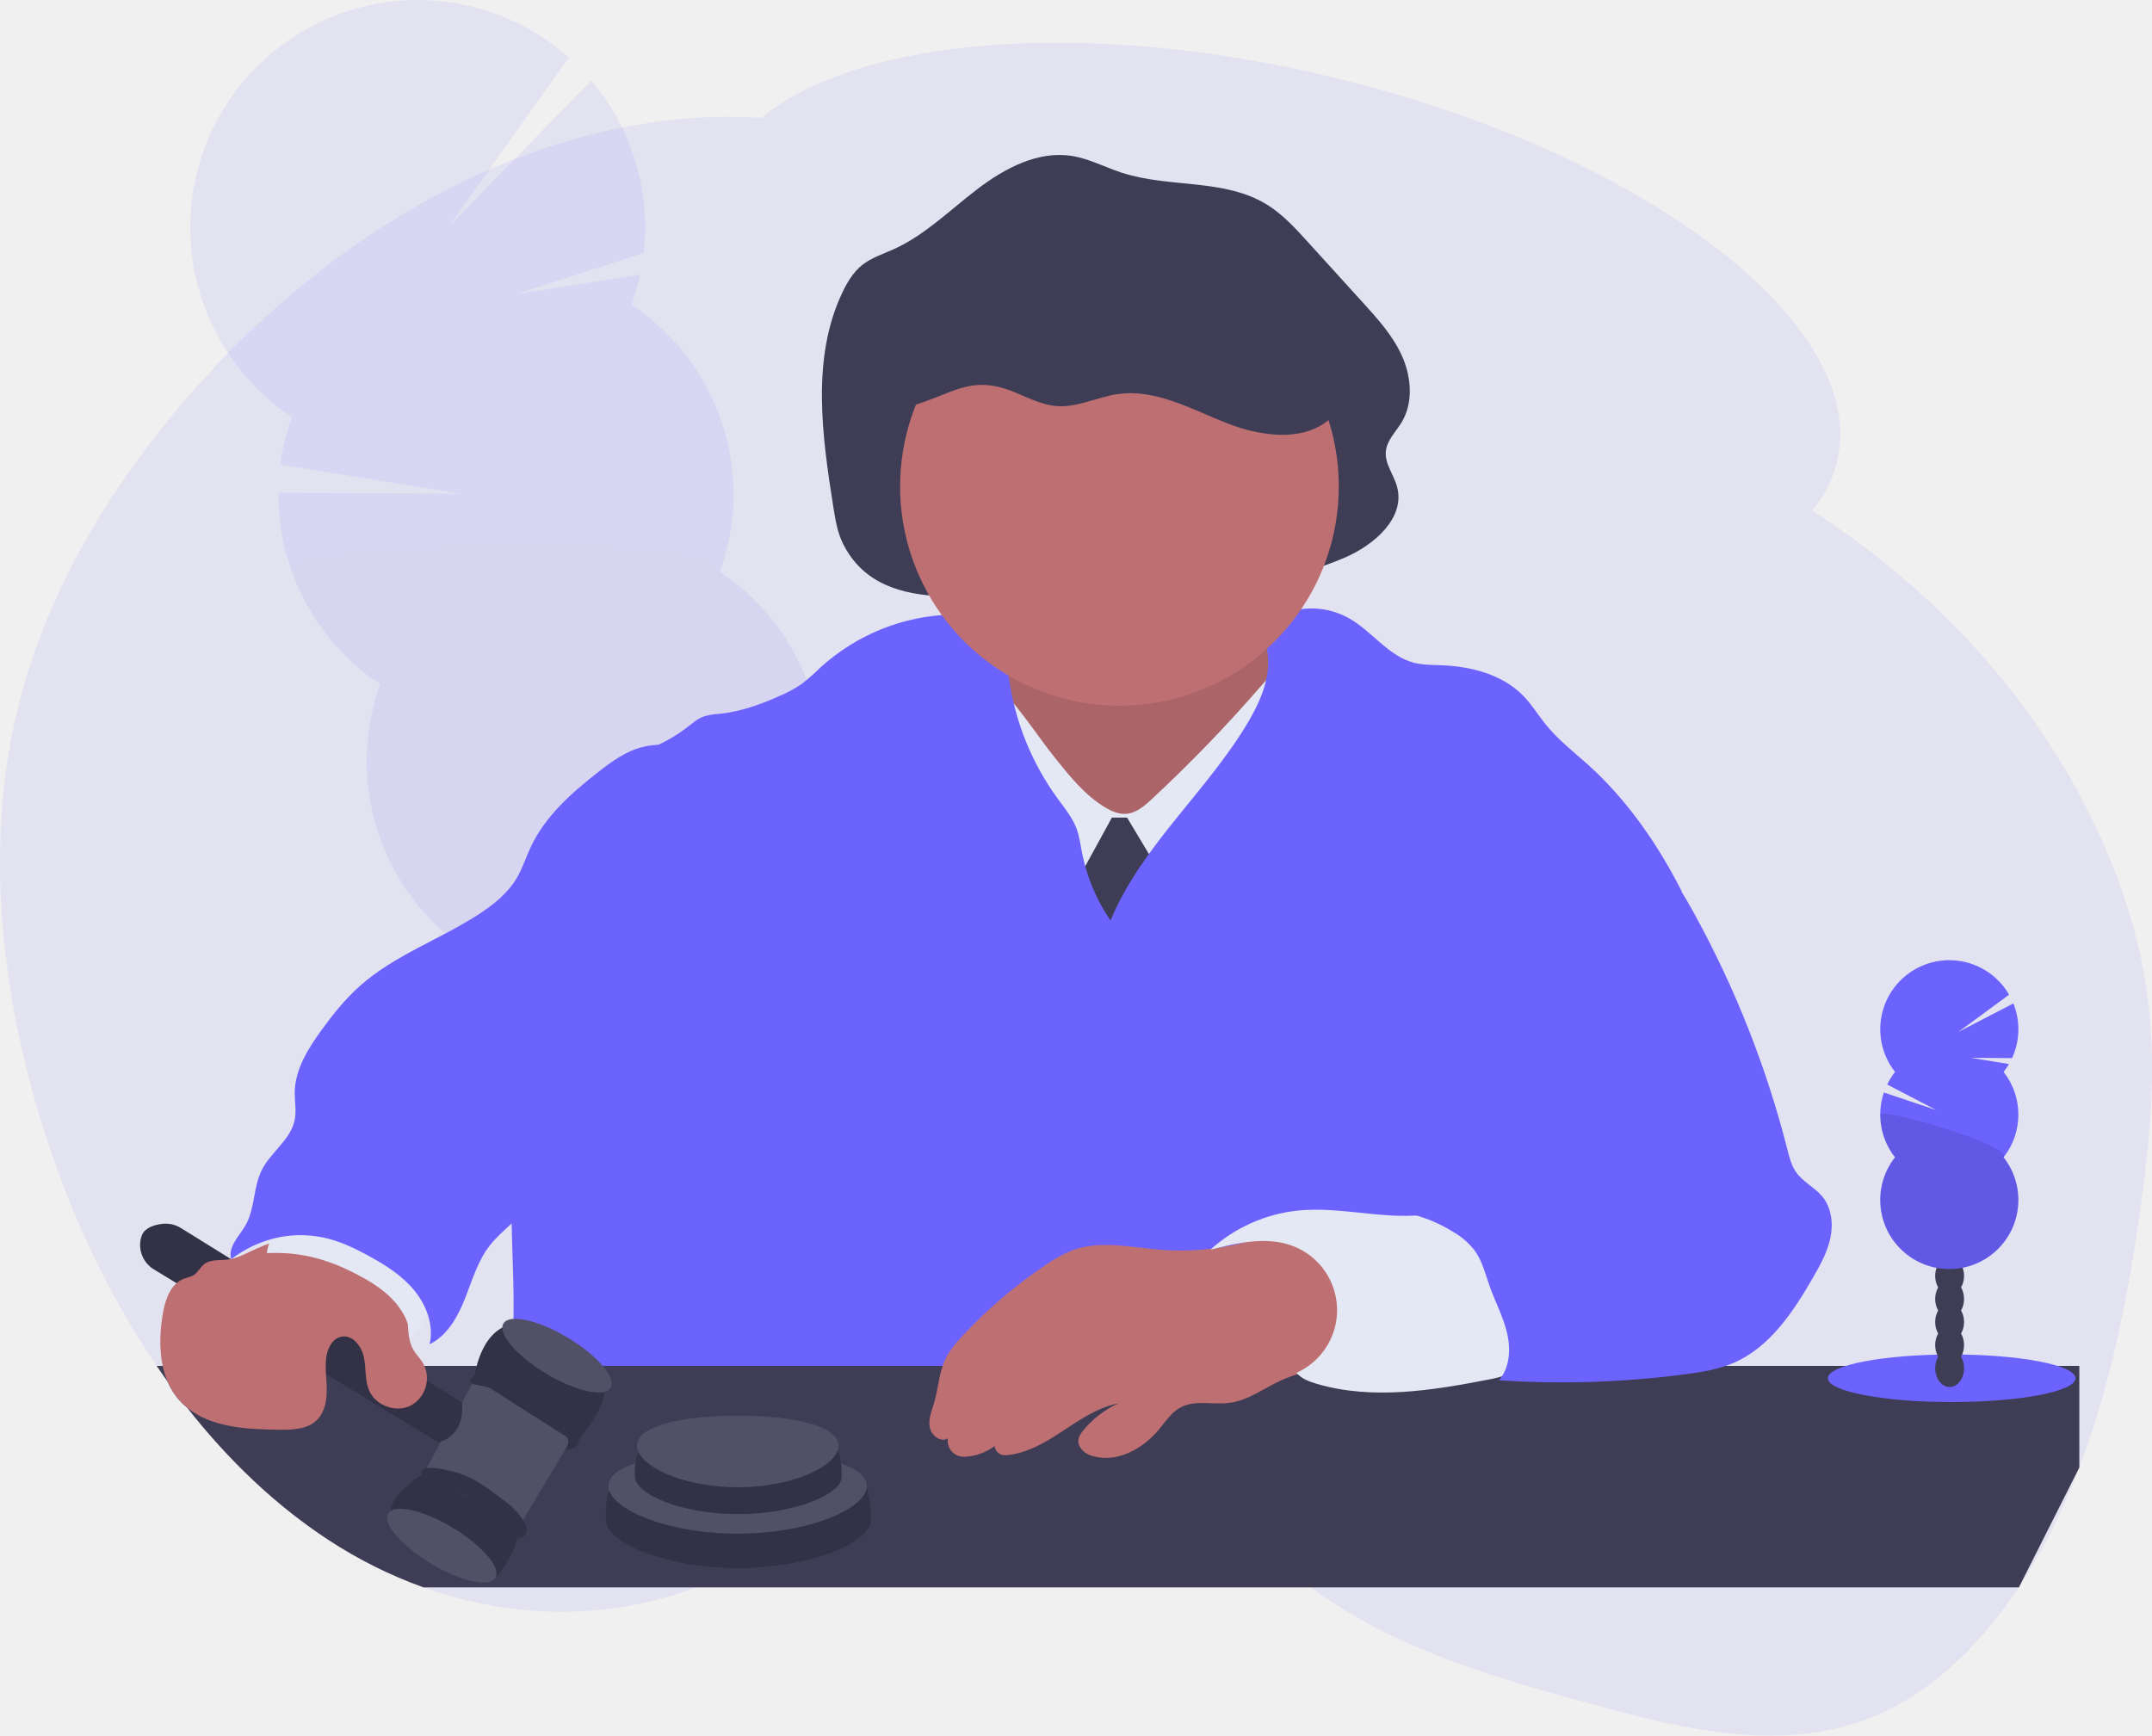
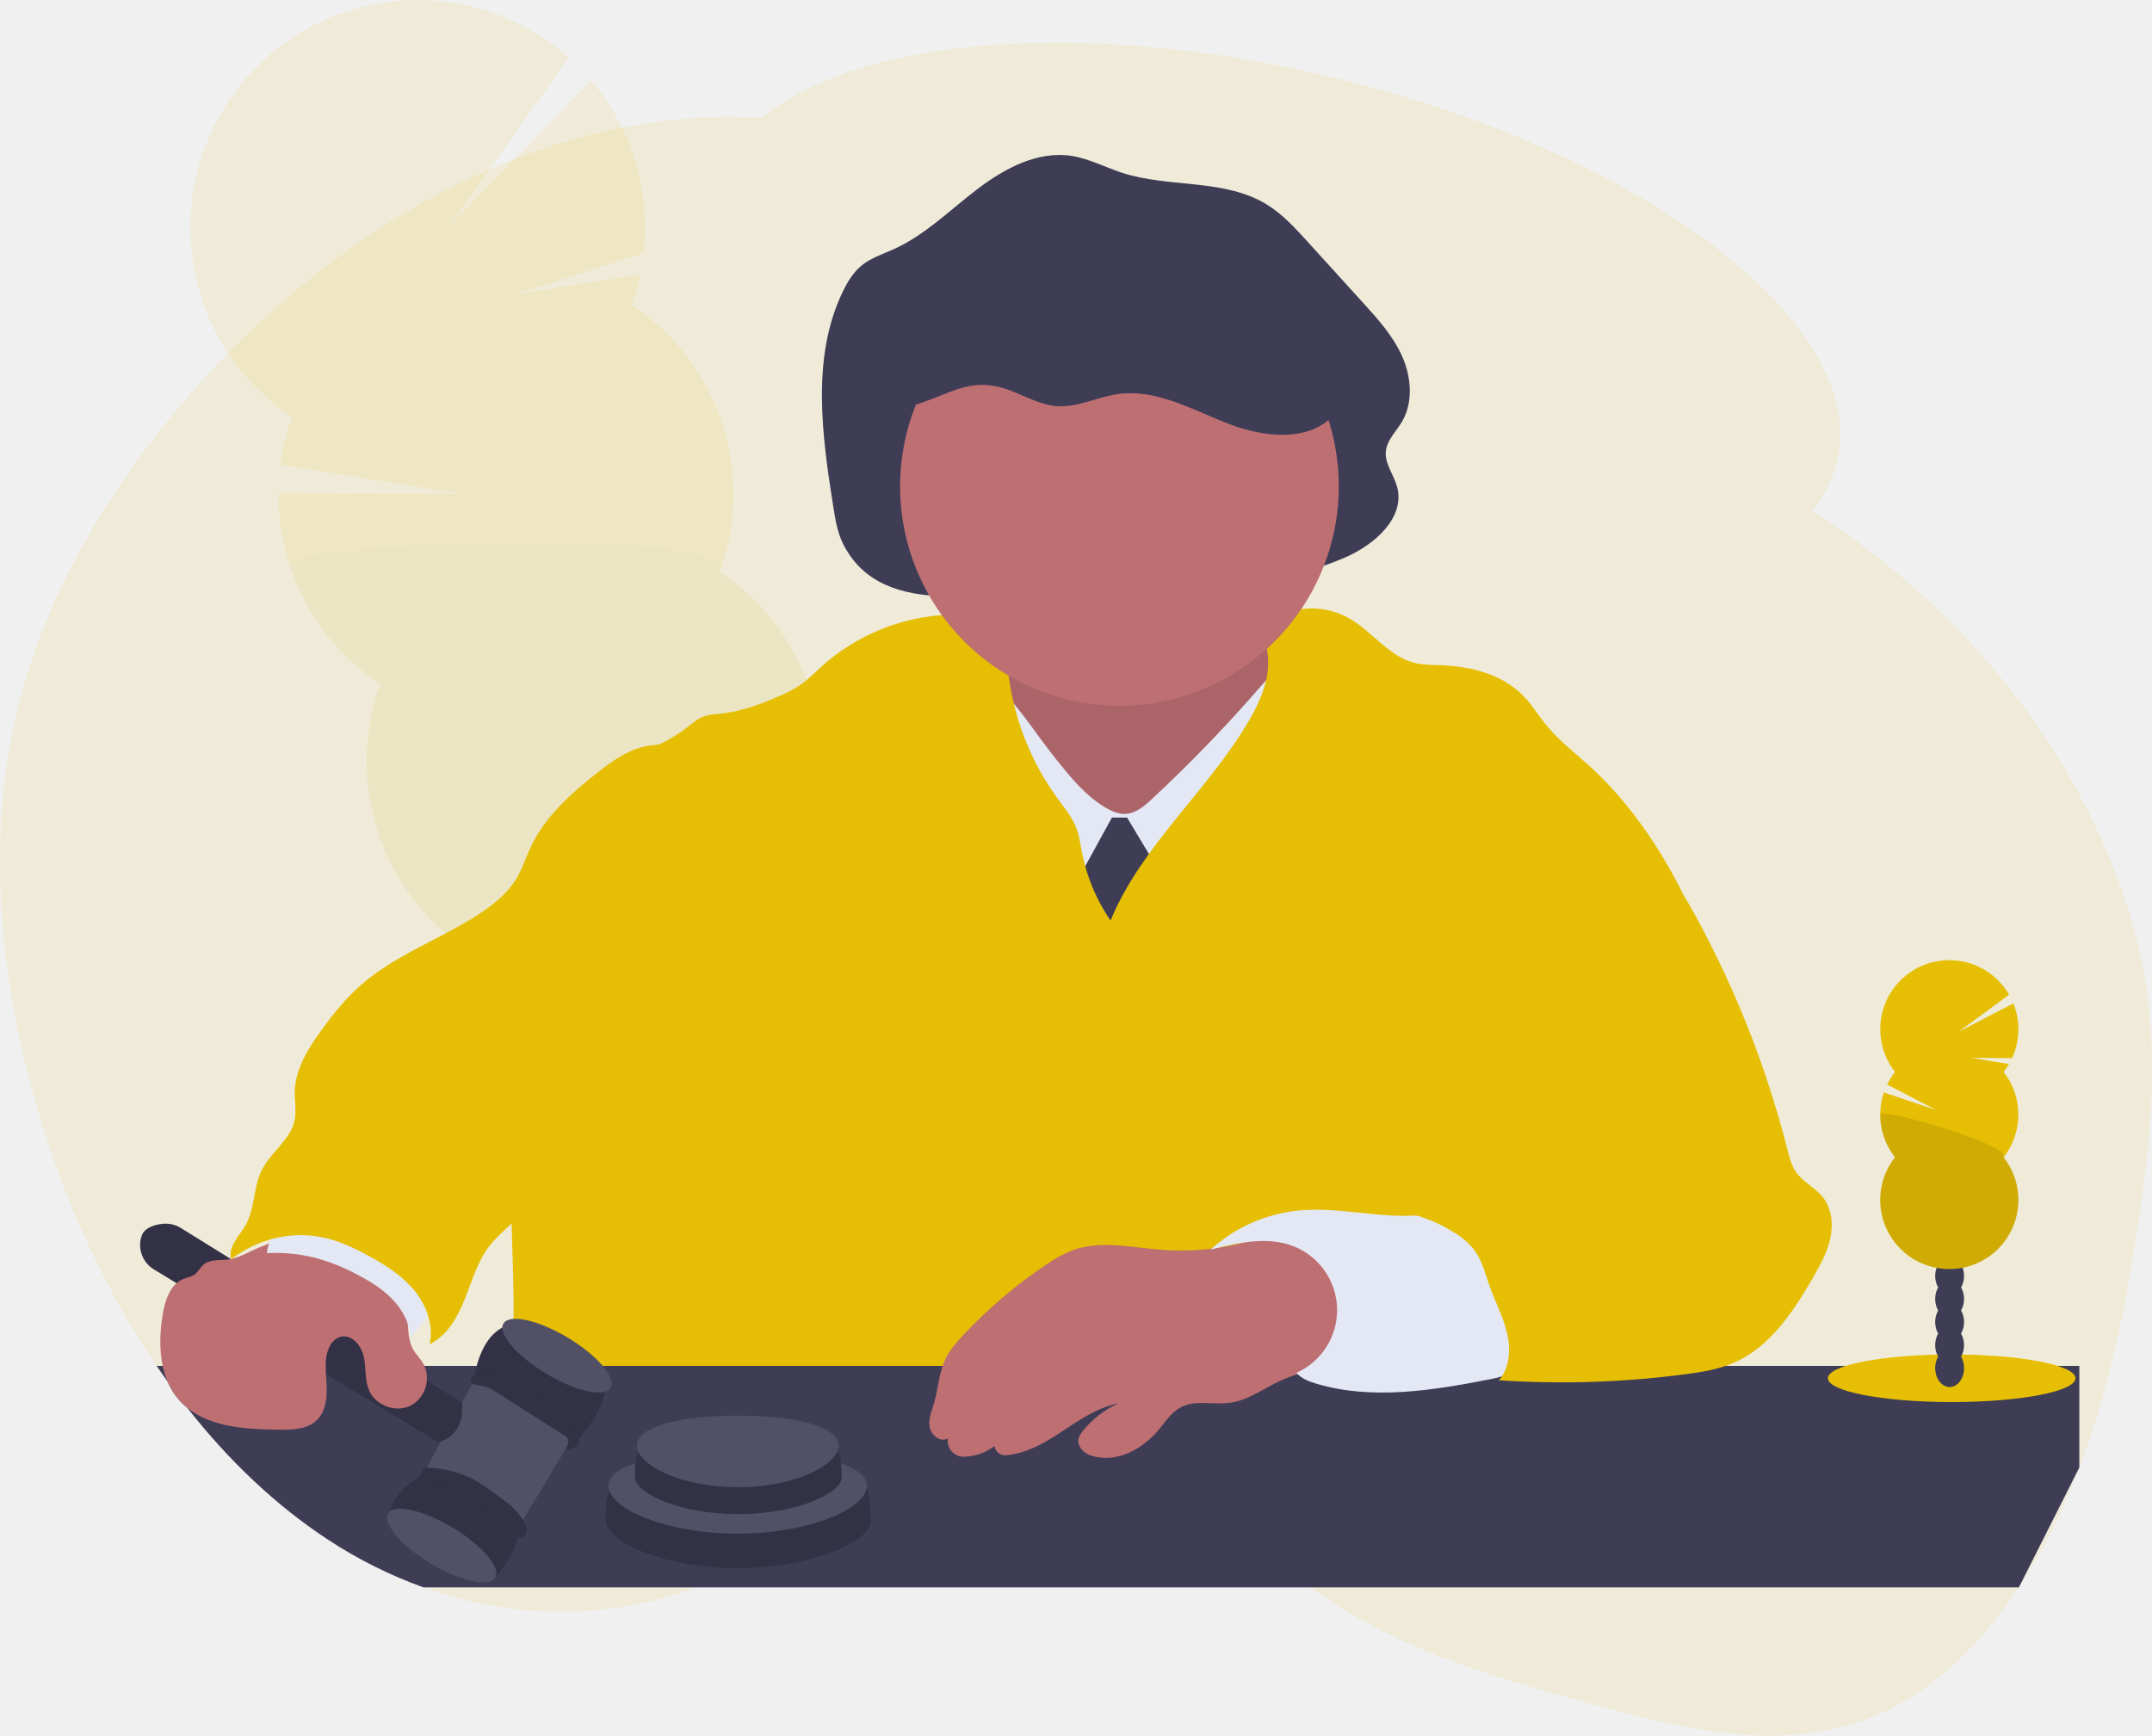
<svg xmlns="http://www.w3.org/2000/svg" id="e0a33aad-c872-4ad1-abfb-8ea983006965" data-name="Layer 1" width="990.93" height="799.33" viewBox="0 0 990.93 799.33">
-   <path d="M1094,514.11c-3.55-31.86-13.88-62-27.35-88.93-30.4-60.85-76.47-106.25-126.27-138.77-.48-.32-1-.62-1.45-.93A55.72,55.72,0,0,0,950.42,263c15.32-62.77-88-141.89-230.7-176.7C605.2,58.4,500.1,67.48,455.12,104.6,350.2,98,240.74,162.56,168,262c-26,35.59-48,77.63-57.65,125.16-11.74,57.56-4.72,119.51,11.75,175.06,12.69,42.78,31.23,82.86,54.54,117.19q2.49,3.66,5.05,7.24,4.41,6.17,9,12c19.2,24.45,41.06,45.21,65.1,60.92a208.26,208.26,0,0,0,43.69,21.8c41,14.68,85,15.29,125.52,0a175.76,175.76,0,0,0,19.84-8.91q5.34-2.79,10.56-6c6.71-4.12,13.3-8.72,19.84-13.5,9.07-6.64,18-13.64,27.11-20.18l.78-.57c10.7-7.68,21.53-14.71,32.82-19.77a90.34,90.34,0,0,1,23.66-7.17,83.47,83.47,0,0,1,36.13,2.81c2.22.64,4.44,1.37,6.64,2.17a142.32,142.32,0,0,1,20.72,9.61c28.84,16,56.44,41.51,84.76,61.51,4,2.86,8.11,5.61,12.19,8.2,36.13,22.93,75.87,34.11,115.19,44.95,44.58,12.3,91.76,24.24,134.89,5.09,25-11.09,46.65-32.12,64-58.24a258.6,258.6,0,0,0,19.94-36.19q4.23-9.33,7.91-19c14.26-37.5,22.55-78.7,28.27-120C1094.49,575.78,1097.37,544.65,1094,514.11Z" transform="translate(-104.53 -50.34)" fill="#6c63ff" opacity="0.1" />
+   <path d="M1094,514.11c-3.55-31.86-13.88-62-27.35-88.93-30.4-60.85-76.47-106.25-126.27-138.77-.48-.32-1-.62-1.45-.93A55.72,55.72,0,0,0,950.42,263c15.32-62.77-88-141.89-230.7-176.7C605.2,58.4,500.1,67.48,455.12,104.6,350.2,98,240.74,162.56,168,262c-26,35.59-48,77.63-57.65,125.16-11.74,57.56-4.72,119.51,11.75,175.06,12.69,42.78,31.23,82.86,54.54,117.19q2.49,3.66,5.05,7.24,4.41,6.17,9,12c19.2,24.45,41.06,45.21,65.1,60.92a208.26,208.26,0,0,0,43.69,21.8c41,14.68,85,15.29,125.52,0a175.76,175.76,0,0,0,19.84-8.91q5.34-2.79,10.56-6c6.71-4.12,13.3-8.72,19.84-13.5,9.07-6.64,18-13.64,27.11-20.18l.78-.57c10.7-7.68,21.53-14.71,32.82-19.77a90.34,90.34,0,0,1,23.66-7.17,83.47,83.47,0,0,1,36.13,2.81c2.22.64,4.44,1.37,6.64,2.17a142.32,142.32,0,0,1,20.72,9.61c28.84,16,56.44,41.51,84.76,61.51,4,2.86,8.11,5.61,12.19,8.2,36.13,22.93,75.87,34.11,115.19,44.95,44.58,12.3,91.76,24.24,134.89,5.09,25-11.09,46.65-32.12,64-58.24a258.6,258.6,0,0,0,19.94-36.19q4.23-9.33,7.91-19c14.26-37.5,22.55-78.7,28.27-120C1094.49,575.78,1097.37,544.65,1094,514.11Z" transform="translate(-104.53 -50.34)" fill="#e6be03" opacity="0.1" />
  <g opacity="0.1">
    <path d="M415.91,583.52c.31.89.63,1.75,1,2.59q9.89-7.75,19.16-16a18.55,18.55,0,0,0,8.7-8c1.78-1.68,3.55-3.4,5.3-5.11a26.05,26.05,0,0,0-2.43-2.39c-5.92-5.19-13.24-7.37-19.93-5.16s-11.26,8.32-12.93,16A34.44,34.44,0,0,0,415.91,583.52Z" transform="translate(-104.53 -50.34)" fill="#3f3d56" />
    <path d="M404.93,550.3a34.46,34.46,0,0,0,9.83,15.15c5.92,5.17,13.23,7.36,19.93,5.14.46-.16.9-.33,1.36-.51a18.55,18.55,0,0,0,8.7-8,25.86,25.86,0,0,0,2.87-7.5,35.86,35.86,0,0,0-11-33.22c-5.93-5.19-13.24-7.37-19.93-5.16s-11.26,8.32-12.93,16A34.44,34.44,0,0,0,404.93,550.3Z" transform="translate(-104.53 -50.34)" fill="#3f3d56" />
    <ellipse cx="414.71" cy="510.2" rx="21.87" ry="28.63" transform="translate(-243.72 105.63) rotate(-18.29)" fill="#3f3d56" />
    <ellipse cx="403.73" cy="476.99" rx="21.87" ry="28.63" transform="translate(-233.85 100.5) rotate(-18.29)" fill="#3f3d56" />
    <ellipse cx="392.75" cy="443.77" rx="21.87" ry="28.63" transform="translate(-223.98 95.38) rotate(-18.29)" fill="#3f3d56" />
-     <path d="M395.32,190.75a106.12,106.12,0,0,0,4-13.94l-57.52,9.08,59.15-19.07a105,105,0,0,0-24.16-79.43l-65.58,67.24,55.26-77.8A104.75,104.75,0,1,0,239,242.43a104.64,104.64,0,0,0-5.35,21.89l83,13.38-83.89-.38a104.8,104.8,0,0,0,46.91,88.09A104.74,104.74,0,1,0,436,313.72a104.74,104.74,0,0,0-40.65-123Z" transform="translate(-104.53 -50.34)" fill="#6c63ff" />
+     <path d="M395.32,190.75a106.12,106.12,0,0,0,4-13.94l-57.52,9.08,59.15-19.07a105,105,0,0,0-24.16-79.43l-65.58,67.24,55.26-77.8A104.75,104.75,0,1,0,239,242.43a104.64,104.64,0,0,0-5.35,21.89l83,13.38-83.89-.38a104.8,104.8,0,0,0,46.91,88.09A104.74,104.74,0,1,0,436,313.72a104.74,104.74,0,0,0-40.65-123Z" transform="translate(-104.53 -50.34)" fill="#e6be03" />
    <path d="M238,311a104.32,104.32,0,0,0,41.61,54.45A104.74,104.74,0,1,0,436,313.72C443.71,292.39,234.34,299.79,238,311Z" transform="translate(-104.53 -50.34)" opacity="0.1" />
  </g>
  <path d="M492.62,300.54c-2.49-5.08-3.42-10.81-4.32-16.43-5.28-33.18-10.22-69,4.12-99.07,2.26-4.73,5-9.33,9-12.56,4.28-3.45,9.59-5.09,14.55-7.33,14.4-6.48,26-18.11,38.66-27.76s27.94-17.7,43.45-15.24c8,1.27,15.4,5.27,23.16,7.78,21.92,7.1,47.22,2.47,66.91,14.78,7.11,4.45,12.91,10.8,18.61,17.08l25.43,28c6.89,7.58,13.91,15.35,18.08,24.85s5.05,21.21-.26,30.07c-2.67,4.47-6.89,8.34-7.35,13.59-.5,5.7,3.64,10.6,5.15,16.1,4,14.53-10.67,27-24.05,32.74-40.43,17.3-84.91,15.31-127.71,14.6C564.18,321.19,511,337.92,492.62,300.54Z" transform="translate(-104.53 -50.34)" fill="#3f3d56" />
  <path d="M564.52,372.45c-2.81,6.71-8.85,11.45-14.82,15.62s-12.34,8.14-19.53,8.48c12.67,16.29,30,28.27,46.94,40C585,442,593,447.44,602,450.52c8.26,2.82,17.05,3.52,25.69,4.7,11,1.51,21.95,3.84,33,3.38,19.69-.82,38.52-10.75,51.58-25.51s20.54-34,22.56-53.63c-7-.11-13.46-4-19.11-8.24-6.91-5.17-13.39-11.15-17.85-18.54-4.83-8-7-17.28-9.2-26.37-23.31-.7-46.62-1.39-69.94-.94-8.49.16-17,.49-25.28,2.6-7.89,2-24.37,7.16-29.18,14.27-2.77,4.1,0,8.32,1,12.74C566.55,360.79,566.87,366.86,564.52,372.45Z" transform="translate(-104.53 -50.34)" fill="#be6f72" />
  <path d="M564.52,372.45c-2.81,6.71-8.85,11.45-14.82,15.62s-12.34,8.14-19.53,8.48c12.67,16.29,30,28.27,46.94,40C585,442,593,447.44,602,450.52c8.26,2.82,17.05,3.52,25.69,4.7,11,1.51,21.95,3.84,33,3.38,19.69-.82,38.52-10.75,51.58-25.51s20.54-34,22.56-53.63c-7-.11-13.46-4-19.11-8.24-6.91-5.17-13.39-11.15-17.85-18.54-4.83-8-7-17.28-9.2-26.37-23.31-.7-46.62-1.39-69.94-.94-8.49.16-17,.49-25.28,2.6-7.89,2-24.37,7.16-29.18,14.27-2.77,4.1,0,8.32,1,12.74C566.55,360.79,566.87,366.86,564.52,372.45Z" transform="translate(-104.53 -50.34)" opacity="0.1" />
  <path d="M590.89,400.08c6.67,8.29,13.54,16.75,22.68,22.19,2.79,1.65,5.91,3,9.15,2.89,4.8-.2,8.77-3.62,12.29-6.9a675.29,675.29,0,0,0,50-51.78c4.93-5.69,10-11.62,16.75-14.93a1016.62,1016.62,0,0,1,4.76,165.78,6,6,0,0,1-.7,3c-1.05,1.59-3.25,1.82-5.16,1.89-56.45,2.12-115.16,3.82-166.86-19,3.59-10.65,3-22.17,3.35-33.41.57-18.43,3.77-36.68,8.19-54.55,2.17-8.77,4.64-17.46,7.26-26.1,2.18-7.24,3.84-20,8.71-25.47C572.51,373.69,581.48,388.38,590.89,400.08Z" transform="translate(-104.53 -50.34)" fill="#e3e8f4" />
  <polygon points="511.99 376.54 518.99 376.54 536.99 406.54 517.99 453.54 494.99 407.54 511.99 376.54" fill="#3f3d56" />
-   <path d="M615.89,474.28a84,84,0,0,1-13.18-31.54c-.7-3.62-1.17-7.31-2.45-10.77-1.9-5.13-5.48-9.43-8.71-13.86a122.9,122.9,0,0,1-22.45-55.72c-1.24-9.14-2.07-19.61-9.45-25.14-4.64-3.47-10.82-4-16.62-3.9a93.62,93.62,0,0,0-60.54,24.23,100,100,0,0,1-8.75,7.72,56.15,56.15,0,0,1-10,5.44c-8.86,4-18.12,7.32-27.77,8.33a30.44,30.44,0,0,0-7.32,1.21c-2.88,1-5.25,3.11-7.68,5a70.86,70.86,0,0,1-26.19,12.64,527.27,527.27,0,0,0-31,96.71c-1.81,8.25-3.43,16.56-5.9,24.64-3.41,11.2-8.43,21.88-11.78,33.1-13.32,44.65.67,93.29-8.3,139l481.06.66c-7.56-11.73-4.84-26.63-5.49-40.57-.61-12.84-3.87-25.39-6.13-38.05-3.78-21.17-4.75-42.75-5.14-64.25-.16-9.08-.17-18.46,3.34-26.83,6.59-15.71,23.69-24,39.88-29.33,7.74-2.54,15.88-4.86,22-10.29,6.27-5.61,9.53-13.85,11.53-22-10.91-21.5-25.09-42-43-58.13-6.73-6-13.92-11.63-19.6-18.65-3.46-4.29-6.33-9.07-10.15-13-9.56-9.93-24-13.67-37.76-14.22-4.25-.17-8.56-.09-12.68-1.15-11.82-3-19.35-14.55-30-20.53a35.3,35.3,0,0,0-24.37-3.74c-6,1.25-12.14,4.81-13.49,10.73-.75,3.33.17,6.77.52,10.16,1.08,10.43-3.25,20.65-8.49,29.73C661,414.32,630.21,439.61,615.89,474.28Z" transform="translate(-104.53 -50.34)" fill="#6c63ff" />
+   <path d="M615.89,474.28a84,84,0,0,1-13.18-31.54c-.7-3.62-1.17-7.31-2.45-10.77-1.9-5.13-5.48-9.43-8.71-13.86a122.9,122.9,0,0,1-22.45-55.72c-1.24-9.14-2.07-19.61-9.45-25.14-4.64-3.47-10.82-4-16.62-3.9a93.62,93.62,0,0,0-60.54,24.23,100,100,0,0,1-8.75,7.72,56.15,56.15,0,0,1-10,5.44c-8.86,4-18.12,7.32-27.77,8.33a30.44,30.44,0,0,0-7.32,1.21c-2.88,1-5.25,3.11-7.68,5a70.86,70.86,0,0,1-26.19,12.64,527.27,527.27,0,0,0-31,96.71c-1.81,8.25-3.43,16.56-5.9,24.64-3.41,11.2-8.43,21.88-11.78,33.1-13.32,44.65.67,93.29-8.3,139l481.06.66c-7.56-11.73-4.84-26.63-5.49-40.57-.61-12.84-3.87-25.39-6.13-38.05-3.78-21.17-4.75-42.75-5.14-64.25-.16-9.08-.17-18.46,3.34-26.83,6.59-15.71,23.69-24,39.88-29.33,7.74-2.54,15.88-4.86,22-10.29,6.27-5.61,9.53-13.85,11.53-22-10.91-21.5-25.09-42-43-58.13-6.73-6-13.92-11.63-19.6-18.65-3.46-4.29-6.33-9.07-10.15-13-9.56-9.93-24-13.67-37.76-14.22-4.25-.17-8.56-.09-12.68-1.15-11.82-3-19.35-14.55-30-20.53a35.3,35.3,0,0,0-24.37-3.74c-6,1.25-12.14,4.81-13.49,10.73-.75,3.33.17,6.77.52,10.16,1.08,10.43-3.25,20.65-8.49,29.73C661,414.32,630.21,439.61,615.89,474.28Z" transform="translate(-104.53 -50.34)" fill="#e6be03" />
  <path d="M721,274.38a101,101,0,1,1-46.87-85.29A101,101,0,0,1,721,274.38Z" transform="translate(-104.53 -50.34)" fill="#be6f72" />
  <path d="M1062,726.16V679.38H176.66q2.49,3.66,5.05,7.24a31.43,31.43,0,0,0,5.23,8.39,30.37,30.37,0,0,0,3.8,3.65c19.2,24.45,41.06,45.21,65.1,60.92a208.26,208.26,0,0,0,43.69,21.8h734.64Z" transform="translate(-104.53 -50.34)" fill="#3f3d56" />
  <path d="M638.91,625.88c-13.57-1.08-27.68-4.46-40.46.22a58.64,58.64,0,0,0-12.31,6.72A221,221,0,0,0,548.24,665c-3.29,3.49-6.51,7.17-8.53,11.53-2.85,6.15-3.1,13.16-5,19.67-1.09,3.73-2.75,7.51-2.09,11.34s5.08,7.26,8.39,5.22h0a7.34,7.34,0,0,0,7.51,8.46,24.78,24.78,0,0,0,14-4.93h0a4.74,4.74,0,0,0,5,4.23c8.67-.57,16.93-5,24.35-9.84,8.71-5.64,17.36-12.06,27.56-14a44.69,44.69,0,0,0-16.15,12.49c-1.67,2.05-3.23,4.45-1.39,7.62a8.89,8.89,0,0,0,4.78,3.77c11.42,4,23.83-2.62,31.45-11.8,3.07-3.71,5.78-8,10-10.25,6.79-3.65,15.16-1.09,22.8-2.15,8.48-1.16,15.61-6.69,23.4-10.26,10.37-4.74,21.93-6,33-8.82a6,6,0,0,0,3.48-1.8,6.21,6.21,0,0,0,.85-3.84,286,286,0,0,0-3.09-40.92,14.25,14.25,0,0,0-1.95-6.18c-2.18-3.1-6.32-4-10.05-4.62-6-1-12.73-3.24-18.77-3.22-5.8,0-11.39,3.28-16.92,4.89A117.35,117.35,0,0,1,638.91,625.88Z" transform="translate(-104.53 -50.34)" fill="#be6f72" />
  <path d="M702.17,607.85a71,71,0,0,0-40.26,18c12.47-3.15,25.89-6.26,37.91-1.7a31.62,31.62,0,0,1,1.66,58.44c2.43,2.73,6,4.07,9.55,5.1,25.65,7.48,53.11,3,79.34-2.1,4.8-.93,10-2.16,12.93-6.11,2.61-3.57,2.53-8.38,2.3-12.81-.67-12.79-1.78-26-7.58-37.39-7.86-15.46-21.51-21.22-37.95-19.43C740.73,611.91,721.53,605.89,702.17,607.85Z" transform="translate(-104.53 -50.34)" fill="#e3e8f4" />
-   <path d="M865.37,444c8.29,7.89,14.27,17.85,19.76,27.89a462.25,462.25,0,0,1,42.42,107.74c.94,3.69,1.87,7.48,4.07,10.59,3.2,4.51,8.63,7,12.12,11.26,4.19,5.18,5,12.48,3.62,19s-4.67,12.47-8,18.24c-9.11,15.78-19.86,32.07-36.59,39.28-7,3-14.65,4.24-22.22,5.23A436.14,436.14,0,0,1,794.77,686c5-5.8,5.48-14.36,3.71-21.81s-5.46-14.28-8-21.49c-2-5.63-3.41-11.63-6.92-16.47a33.57,33.57,0,0,0-9.4-8.27A68.07,68.07,0,0,0,747,608c7.17-5.6,16.46-7.46,25.2-10s17.88-6.44,22.46-14.3c2.75-4.71,3.51-10.3,3.88-15.74a133.44,133.44,0,0,0-5.64-48.48c-3.22-10.43-7.78-21.33-5-31.87,1.42-5.32,4.61-10,7.74-14.48,6.1-8.8,12.42-17.81,21.32-23.75,7.68-5.13,16.81-7.54,25.95-8.18C849.76,440.75,860.17,439.09,865.37,444Z" transform="translate(-104.53 -50.34)" fill="#6c63ff" />
+   <path d="M865.37,444c8.29,7.89,14.27,17.85,19.76,27.89a462.25,462.25,0,0,1,42.42,107.74c.94,3.69,1.87,7.48,4.07,10.59,3.2,4.51,8.63,7,12.12,11.26,4.19,5.18,5,12.48,3.62,19s-4.67,12.47-8,18.24c-9.11,15.78-19.86,32.07-36.59,39.28-7,3-14.65,4.24-22.22,5.23A436.14,436.14,0,0,1,794.77,686c5-5.8,5.48-14.36,3.71-21.81s-5.46-14.28-8-21.49c-2-5.63-3.41-11.63-6.92-16.47a33.57,33.57,0,0,0-9.4-8.27A68.07,68.07,0,0,0,747,608c7.17-5.6,16.46-7.46,25.2-10s17.88-6.44,22.46-14.3c2.75-4.71,3.51-10.3,3.88-15.74a133.44,133.44,0,0,0-5.64-48.48c-3.22-10.43-7.78-21.33-5-31.87,1.42-5.32,4.61-10,7.74-14.48,6.1-8.8,12.42-17.81,21.32-23.75,7.68-5.13,16.81-7.54,25.95-8.18C849.76,440.75,860.17,439.09,865.37,444Z" transform="translate(-104.53 -50.34)" fill="#e6be03" />
  <path d="M505.52,750.5c-.08,10.44-28.47,22-61.32,22s-60.27-11.53-60.71-22c-1.53-36.31,27.85-15.87,60.71-15.87S505.82,708.7,505.52,750.5Z" transform="translate(-104.53 -50.34)" fill="#3f3d56" />
  <path d="M505.52,750.5c-.08,10.44-28.47,22-61.32,22s-60.27-11.53-60.71-22c-1.53-36.31,27.85-15.87,60.71-15.87S505.82,708.7,505.52,750.5Z" transform="translate(-104.53 -50.34)" opacity="0.2" />
  <path d="M503.69,734.63c0,10.45-26.64,22-59.49,22s-59.49-11.52-59.49-22,26.63-15.86,59.49-15.86S503.69,724.19,503.69,734.63Z" transform="translate(-104.53 -50.34)" fill="#3f3d56" />
  <path d="M503.69,734.63c0,10.45-26.64,22-59.49,22s-59.49-11.52-59.49-22,26.63-15.86,59.49-15.86S503.69,724.19,503.69,734.63Z" transform="translate(-104.53 -50.34)" fill="#fff" opacity="0.1" />
  <path d="M492.09,730.51c-.06,8.15-22.2,17.13-47.83,17.13s-47-9-47.36-17.13c-1.19-28.32,21.73-12.38,47.36-12.38S492.33,697.91,492.09,730.51Z" transform="translate(-104.53 -50.34)" fill="#3f3d56" />
  <path d="M492.09,730.51c-.06,8.15-22.2,17.13-47.83,17.13s-47-9-47.36-17.13c-1.19-28.32,21.73-12.38,47.36-12.38S492.33,697.91,492.09,730.51Z" transform="translate(-104.53 -50.34)" opacity="0.2" />
  <path d="M490.66,716.12c0,9.11-20.77,19.15-46.4,19.15s-46.41-10-46.41-19.15,20.78-13.82,46.41-13.82S490.66,707,490.66,716.12Z" transform="translate(-104.53 -50.34)" fill="#3f3d56" />
  <path d="M490.66,716.12c0,9.11-20.77,19.15-46.4,19.15s-46.41-10-46.41-19.15,20.78-13.82,46.41-13.82S490.66,707,490.66,716.12Z" transform="translate(-104.53 -50.34)" fill="#fff" opacity="0.1" />
  <path d="M333.05,776.52s8.78-9.68,10.29-20.56-42.9-27.59-42.9-27.59-15.4,9-15.92,17.43C284.52,745.8,314,777.48,333.05,776.52Z" transform="translate(-104.53 -50.34)" fill="#3f3d56" />
  <path d="M333.05,776.52s8.78-9.68,10.29-20.56-42.9-27.59-42.9-27.59-15.4,9-15.92,17.43C284.52,745.8,314,777.48,333.05,776.52Z" transform="translate(-104.53 -50.34)" opacity="0.2" />
  <ellipse cx="307.98" cy="762.13" rx="9.66" ry="28.78" transform="translate(-608.52 583.7) rotate(-59.03)" fill="#3f3d56" />
  <ellipse cx="307.98" cy="762.13" rx="9.66" ry="28.78" transform="translate(-608.52 583.7) rotate(-59.03)" fill="#fff" opacity="0.1" />
  <polygon points="239.43 702.29 264.69 660.18 239 638.36 218.97 634.61 212.72 645.88 195.14 678.5 239.43 702.29" fill="#3f3d56" />
  <polygon points="239.43 702.29 264.69 660.18 239 638.36 218.97 634.61 212.72 645.88 195.14 678.5 239.43 702.29" fill="#fff" opacity="0.1" />
  <path d="M369.56,714.67s17.06-18.13,12.68-27.93S354.73,657.3,340,660.29,322.91,685,322.91,685Z" transform="translate(-104.53 -50.34)" fill="#3f3d56" />
  <path d="M369.56,714.67s17.06-18.13,12.68-27.93S354.73,657.3,340,660.29,322.91,685,322.91,685Z" transform="translate(-104.53 -50.34)" opacity="0.2" />
  <path d="M175.51,635l130.67,79.48s12.42-1.61,11.07-18.24L187.83,615.9A13.39,13.39,0,0,0,179,614c-3.54.48-7.73,1.77-9.09,5.14a11.39,11.39,0,0,0-.72,2.67A13.19,13.19,0,0,0,175.51,635Z" transform="translate(-104.53 -50.34)" fill="#3f3d56" />
  <path d="M175.51,635l130.67,79.48s12.42-1.61,11.07-18.24L187.83,615.9A13.39,13.39,0,0,0,179,614c-3.54.48-7.73,1.77-9.09,5.14a11.39,11.39,0,0,0-.72,2.67A13.19,13.19,0,0,0,175.51,635Z" transform="translate(-104.53 -50.34)" opacity="0.2" />
  <path d="M343.94,758.56a3.21,3.21,0,0,0,2.93-2.42c.64-2.25-.53-4.41-1.76-6.21a33.36,33.36,0,0,0-8.1-8.28c-5.32-3.85-10.48-8.19-16.5-11a50.41,50.41,0,0,0-10.88-3.43,37,37,0,0,0-8.56-.94,2.52,2.52,0,0,0-1.55,4.45l0,0a12.71,12.71,0,0,0,4.38,1.84c7.79,2.29,15,6.26,21.75,10.77a68.29,68.29,0,0,1,10.17,8C337.9,753.4,340.56,758.64,343.94,758.56Z" transform="translate(-104.53 -50.34)" fill="#3f3d56" />
  <path d="M343.94,758.56a3.21,3.21,0,0,0,2.93-2.42c.64-2.25-.53-4.41-1.76-6.21a33.36,33.36,0,0,0-8.1-8.28c-5.32-3.85-10.48-8.19-16.5-11a50.41,50.41,0,0,0-10.88-3.43,37,37,0,0,0-8.56-.94,2.52,2.52,0,0,0-1.55,4.45l0,0a12.71,12.71,0,0,0,4.38,1.84c7.79,2.29,15,6.26,21.75,10.77a68.29,68.29,0,0,1,10.17,8C337.9,753.4,340.56,758.64,343.94,758.56Z" transform="translate(-104.53 -50.34)" opacity="0.2" />
  <path d="M364.8,717.89s12.82.31,2.21-12.58-29.59-25.68-43.1-22.79c0,0-5.6,4.64-.76,5.44,4.59.76,26,5,35.84,16.93a25.55,25.55,0,0,0,3.59,3.54C364.89,710.31,368,713.87,364.8,717.89Z" transform="translate(-104.53 -50.34)" fill="#3f3d56" />
  <path d="M364.8,717.89s12.82.31,2.21-12.58-29.59-25.68-43.1-22.79c0,0-5.6,4.64-.76,5.44,4.59.76,26,5,35.84,16.93a25.55,25.55,0,0,0,3.59,3.54C364.89,710.31,368,713.87,364.8,717.89Z" transform="translate(-104.53 -50.34)" opacity="0.2" />
  <ellipse cx="361.03" cy="674.65" rx="9.66" ry="28.78" transform="translate(-507.76 586.73) rotate(-59.03)" fill="#3f3d56" />
  <ellipse cx="361.03" cy="674.65" rx="9.66" ry="28.78" transform="translate(-507.76 586.73) rotate(-59.03)" fill="#fff" opacity="0.1" />
  <path d="M301.07,686.18a14.3,14.3,0,0,1-7.14,11.34c-6.71,3.58-16.13.39-19.29-6.53-1.64-3.6-1.67-7.64-2-11.61a38.09,38.09,0,0,0-.52-3.86c-1-5.15-5.26-10.62-10.41-9.6-4.25.83-6.49,5.6-7,9.9a32.53,32.53,0,0,0-.2,3.56c0,1.24.05,2.48.12,3.72.14,2.54.36,5.09.35,7.63,0,5-1.08,10.31-4.69,13.74-4.38,4.17-11.1,4.36-17.16,4.29-14.79-.15-31.25-1-42.38-10.1a30.37,30.37,0,0,1-3.8-3.65,31.43,31.43,0,0,1-5.23-8.39,38.8,38.8,0,0,1-2.27-7.24c-1.66-7.75-1.29-16.2.07-24.06.88-5.14,2.58-10.77,6.34-14.05a11.41,11.41,0,0,1,3-1.89c1.8-.76,3.84-1,5.41-2.19s2.59-3.35,4.25-4.65c3.33-2.61,8.39-1.49,12.29-2.37h0l.17,0,.21-.06c4.21-1,8.1-3.3,12.07-5,1.71-.73,3.42-1.43,5.14-2.05a29.56,29.56,0,0,1,13.5-2c15,1.71,33,10.81,43.27,21.73a25.27,25.27,0,0,1,5.78,8.86,32.82,32.82,0,0,1,1.38,8.59c.27,4.11.49,8.21,2.53,11.72,1.24,2.12,3.06,3.85,4.35,6a11.36,11.36,0,0,1,.78,1.51A13.73,13.73,0,0,1,301.07,686.18Z" transform="translate(-104.53 -50.34)" fill="#be6f72" />
  <path d="M268.08,636.82c6.11,3.16,12.12,6.73,16.92,11.65s8.34,11.37,8.62,18.25a86.25,86.25,0,0,0,10.73-16.51c2.32-4.65,4.23-10.15,2.17-14.93a16.64,16.64,0,0,0-4.07-5.3c-9-8.52-21.1-13.23-33.34-15.16-13.23-2.09-39.66-6.65-41.69,12.61C242.24,626.73,254.84,630,268.08,636.82Z" transform="translate(-104.53 -50.34)" fill="#e3e8f4" />
-   <path d="M432,390.56c-9.79,4.23-21.25,1.24-31.6,3.8-7.64,1.89-14.21,6.68-20.41,11.53-12.36,9.66-24.54,20.46-31.15,34.69-2.16,4.66-3.7,9.61-6.29,14-4.19,7.16-10.88,12.49-17.85,17-17.81,11.48-38.49,18.66-54.34,32.72-6.78,6-12.49,13.12-17.8,20.45-6.24,8.6-12.21,18.2-12.33,28.82,0,4.16.82,8.38,0,12.47-1.76,9.15-11,14.83-15.17,23.17-4,7.95-3.05,17.77-7.5,25.45-2.92,5-8.21,10-6.54,15.52,12.26-9.21,27-13,42-10,7.51,1.49,14.52,4.84,21.24,8.51,7.79,4.26,15.47,9.1,21.1,16s9,16.08,7,24.73c8.11-4,12.91-12.54,16.24-20.94S324.47,631.11,330,624c2.85-3.67,6.39-6.72,9.76-9.91,18.71-17.73,32.2-40.13,45.44-62.24q20.48-34.18,40.94-68.4c3.78-6.33,7.58-12.7,10.31-19.54C445.62,440.91,439.68,414.05,432,390.56Z" transform="translate(-104.53 -50.34)" fill="#6c63ff" />
-   <ellipse cx="898.7" cy="634.73" rx="57.01" ry="10.96" fill="#6c63ff" />
+   <path d="M432,390.56c-9.79,4.23-21.25,1.24-31.6,3.8-7.64,1.89-14.21,6.68-20.41,11.53-12.36,9.66-24.54,20.46-31.15,34.69-2.16,4.66-3.7,9.61-6.29,14-4.19,7.16-10.88,12.49-17.85,17-17.81,11.48-38.49,18.66-54.34,32.72-6.78,6-12.49,13.12-17.8,20.45-6.24,8.6-12.21,18.2-12.33,28.82,0,4.16.82,8.38,0,12.47-1.76,9.15-11,14.83-15.17,23.17-4,7.95-3.05,17.77-7.5,25.45-2.92,5-8.21,10-6.54,15.52,12.26-9.21,27-13,42-10,7.51,1.49,14.52,4.84,21.24,8.51,7.79,4.26,15.47,9.1,21.1,16s9,16.08,7,24.73c8.11-4,12.91-12.54,16.24-20.94S324.47,631.11,330,624c2.85-3.67,6.39-6.72,9.76-9.91,18.71-17.73,32.2-40.13,45.44-62.24q20.48-34.18,40.94-68.4c3.78-6.33,7.58-12.7,10.31-19.54C445.62,440.91,439.68,414.05,432,390.56Z" transform="translate(-104.53 -50.34)" fill="#e6be03" />
+   <ellipse cx="898.7" cy="634.73" rx="57.01" ry="10.96" fill="#e6be03" />
  <ellipse cx="897.74" cy="630.08" rx="6.64" ry="8.69" fill="#3f3d56" />
  <ellipse cx="897.74" cy="619.45" rx="6.64" ry="8.69" fill="#3f3d56" />
  <ellipse cx="897.74" cy="608.83" rx="6.64" ry="8.69" fill="#3f3d56" />
  <ellipse cx="897.74" cy="598.21" rx="6.64" ry="8.69" fill="#3f3d56" />
  <ellipse cx="897.74" cy="587.59" rx="6.64" ry="8.69" fill="#3f3d56" />
  <ellipse cx="897.74" cy="576.97" rx="6.64" ry="8.69" fill="#3f3d56" />
  <ellipse cx="897.74" cy="566.35" rx="6.64" ry="8.69" fill="#3f3d56" />
-   <path d="M1027.13,544a32.2,32.2,0,0,0,2.47-3.63l-17.44-2.87,18.86.14a31.86,31.86,0,0,0,.61-25.19l-25.31,13.13,23.34-17.16A31.8,31.8,0,1,0,977.14,544a32.4,32.4,0,0,0-3.62,5.8l22.64,11.77L972,553.46a31.82,31.82,0,0,0,5.12,29.86,31.8,31.8,0,1,0,50,0,31.82,31.82,0,0,0,0-39.32Z" transform="translate(-104.53 -50.34)" fill="#6c63ff" />
+   <path d="M1027.13,544a32.2,32.2,0,0,0,2.47-3.63l-17.44-2.87,18.86.14a31.86,31.86,0,0,0,.61-25.19l-25.31,13.13,23.34-17.16A31.8,31.8,0,1,0,977.14,544a32.4,32.4,0,0,0-3.62,5.8l22.64,11.77L972,553.46a31.82,31.82,0,0,0,5.12,29.86,31.8,31.8,0,1,0,50,0,31.82,31.82,0,0,0,0-39.32Z" transform="translate(-104.53 -50.34)" fill="#e6be03" />
  <path d="M970.34,563.66a31.67,31.67,0,0,0,6.8,19.66,31.8,31.8,0,1,0,50,0C1031.39,577.91,970.34,560.09,970.34,563.66Z" transform="translate(-104.53 -50.34)" opacity="0.1" />
  <path d="M570,230.28c7,2.7,13.83,6.58,21.34,7.09,9.53.64,18.53-4.22,28-5.56,17.35-2.45,33.82,7,50.12,13.42s37.3,9.08,49.25-3.73c10.15-10.89,8.75-29,.59-41.4s-21.49-20.42-34.67-27.33c-14.54-7.62-29.7-14.55-45.89-17.24-34.36-5.69-69.27,8.52-97.78,28.53-9.46,6.64-18.81,14.39-23.33,25-2.56,6-3.36,13.68-1.13,19.93,3.66,10.28,6.06,9.06,13.65,6.38C544.65,230.27,553.22,223.86,570,230.28Z" transform="translate(-104.53 -50.34)" fill="#3f3d56" />
</svg>
